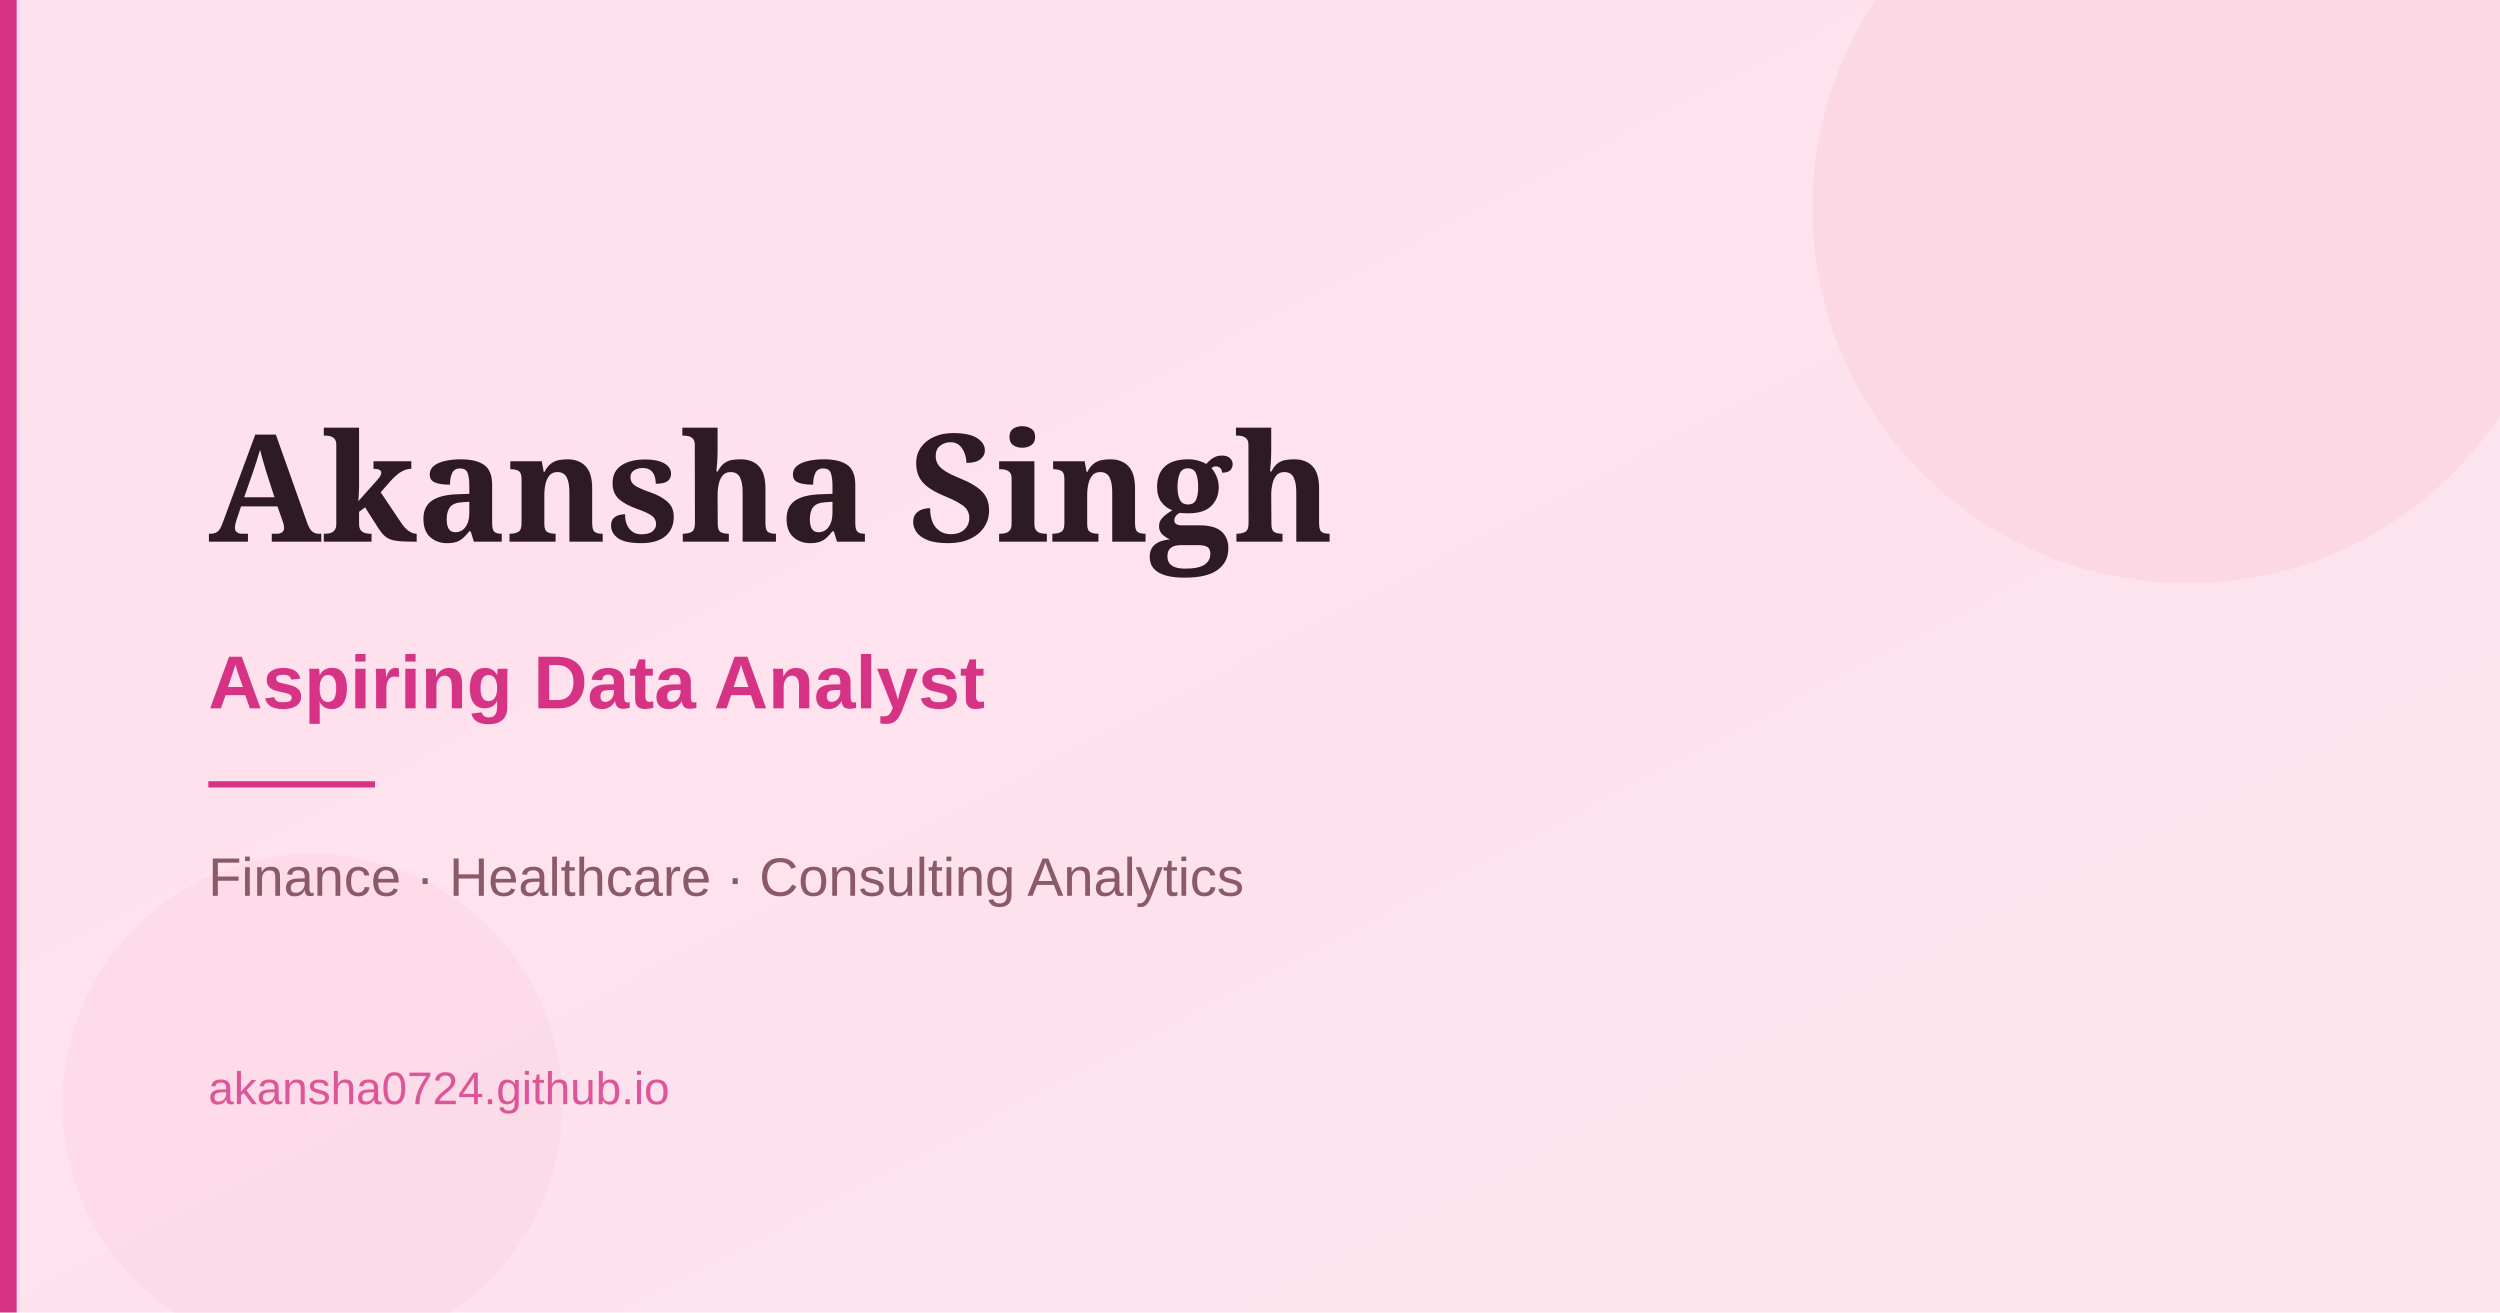
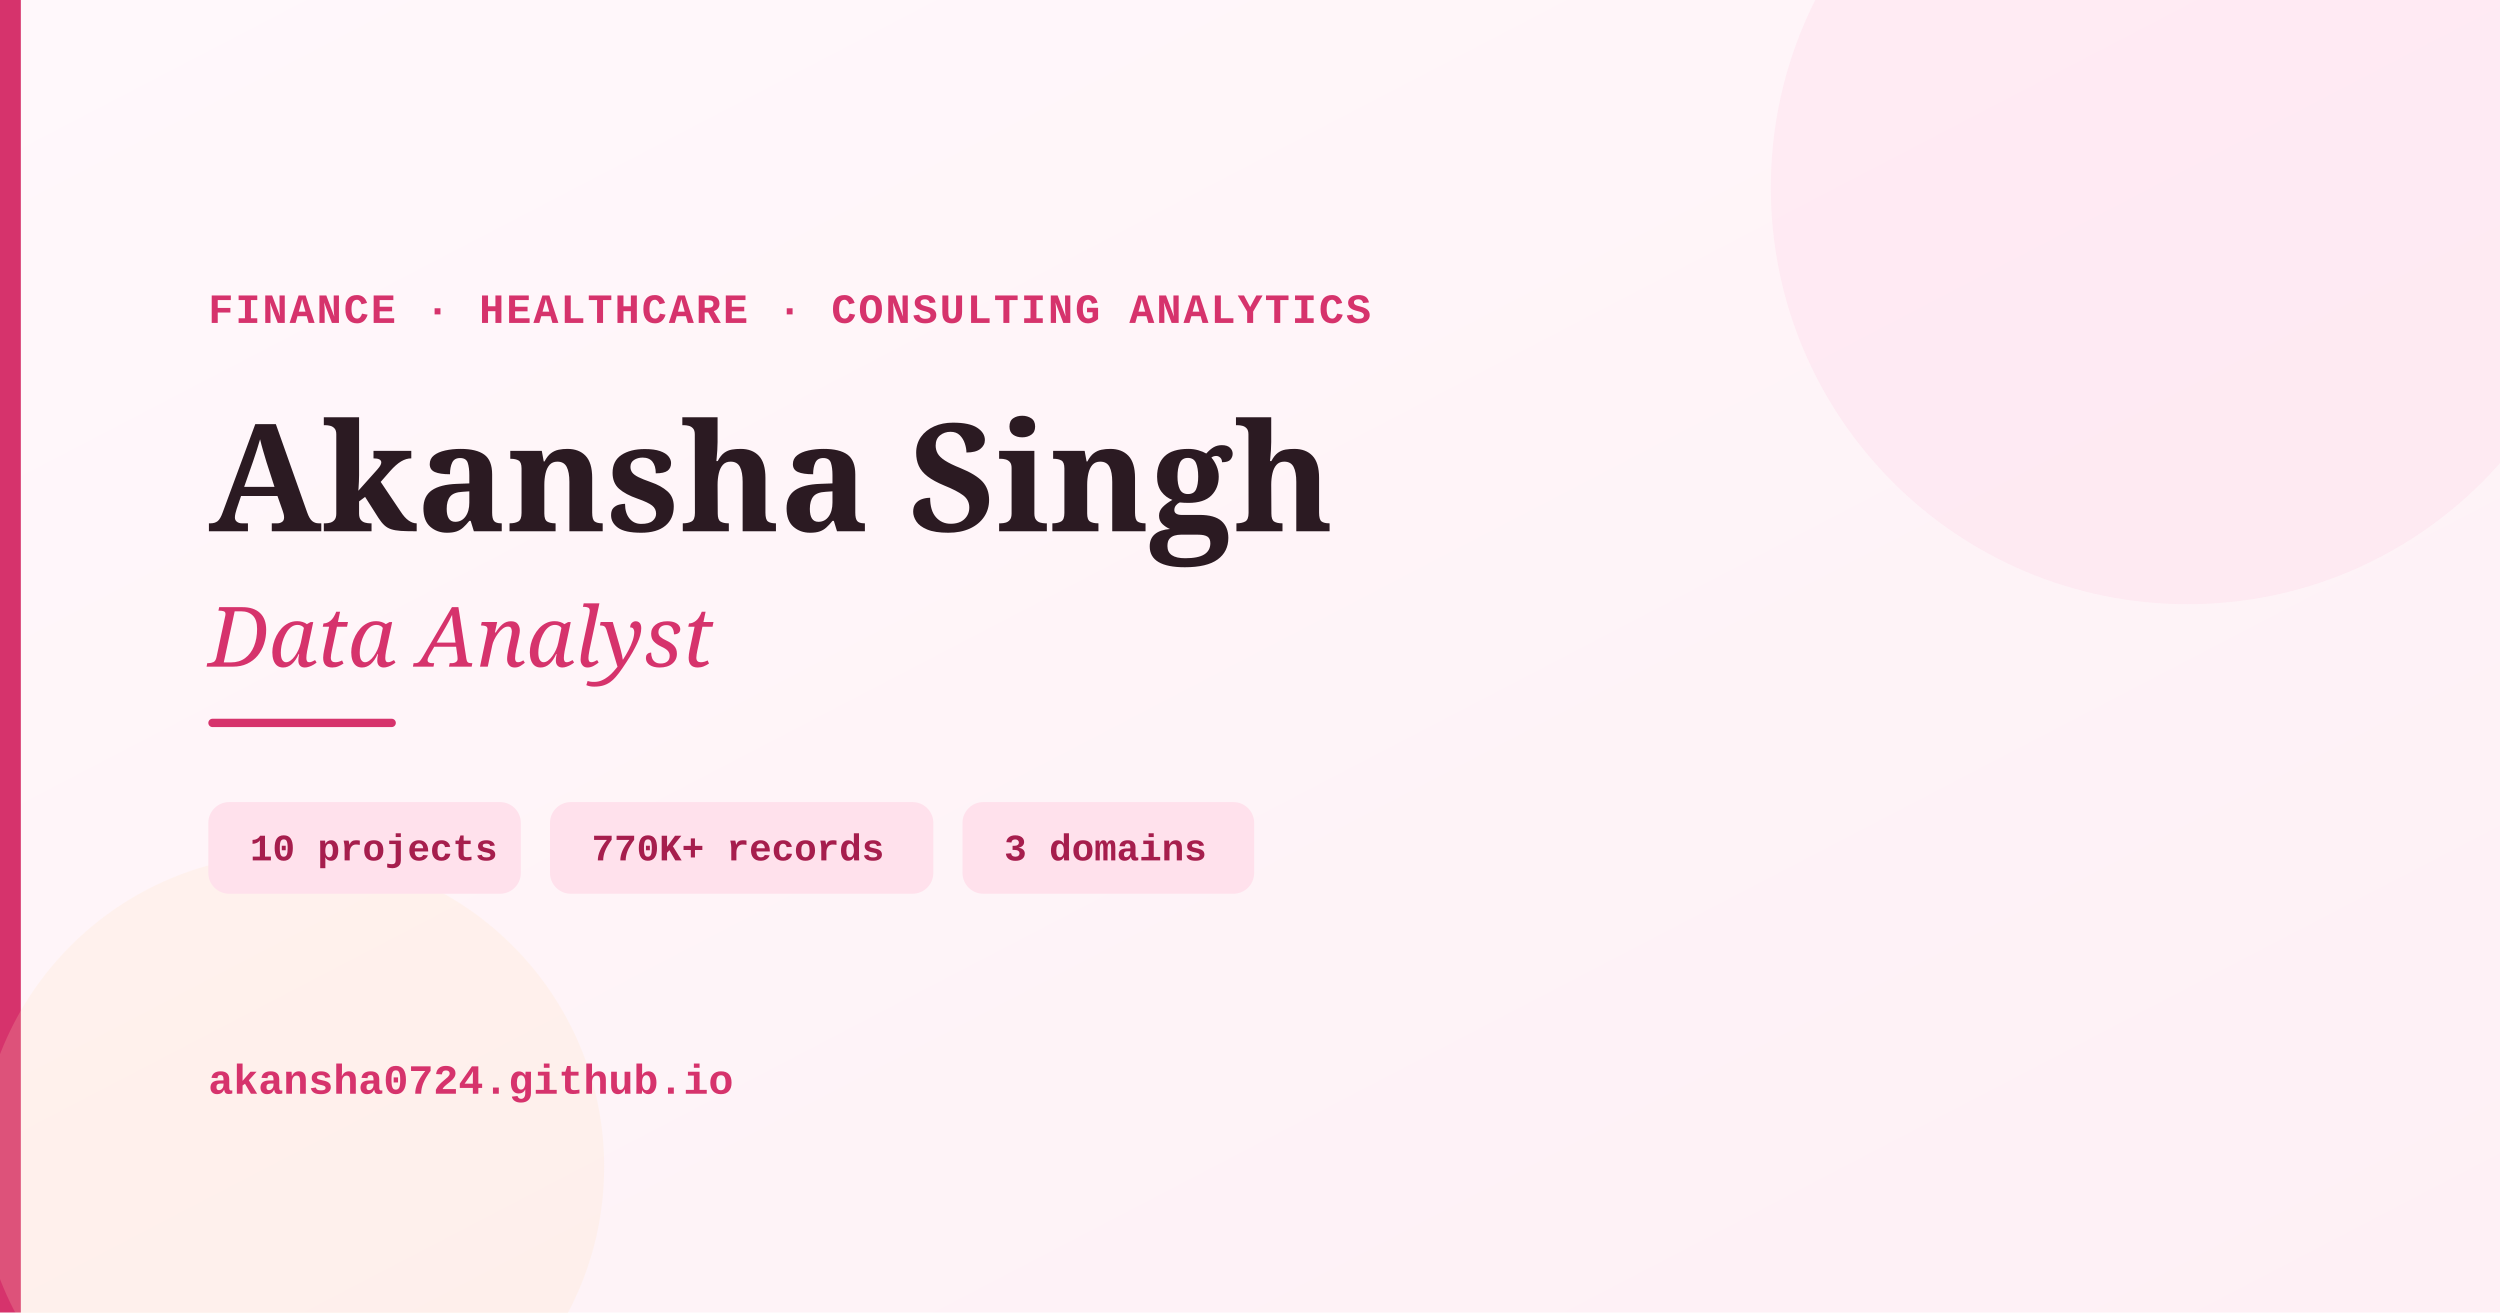
<svg xmlns="http://www.w3.org/2000/svg" width="1200" height="630">
  <defs>
    <linearGradient id="bg" x1="0%" y1="0%" x2="100%" y2="100%">
-       <stop offset="0%" style="stop-color:#ffe0ee" />
-       <stop offset="100%" style="stop-color:#fce4ec" />
+       <stop offset="0%" style="stop-color:#fff8fb" />
+       <stop offset="100%" style="stop-color:#fef0f5" />
    </linearGradient>
  </defs>
  <rect width="1200" height="630" fill="url(#bg)" />
-   <rect x="0" y="0" width="8" height="630" fill="#d63384" />
-   <circle cx="1050" cy="100" r="180" fill="#f9c0d4" opacity="0.3" />
-   <circle cx="150" cy="530" r="120" fill="#f9c0d4" opacity="0.2" />
-   <text x="100" y="260" font-family="Georgia, serif" font-size="72" font-weight="bold" fill="#2d1a22">Akansha Singh</text>
-   <text x="100" y="340" font-family="Arial, sans-serif" font-size="36" fill="#d63384" font-weight="600">Aspiring Data Analyst</text>
-   <rect x="100" y="375" width="80" height="3" fill="#d63384" />
-   <text x="100" y="430" font-family="Arial, sans-serif" font-size="26" fill="#8a5a6a">Finance · Healthcare · Consulting Analytics</text>
-   <text x="100" y="530" font-family="Arial, sans-serif" font-size="22" fill="#d63384" opacity="0.8">akansha0724.github.io</text>
+   <rect x="0" y="0" width="10" height="630" fill="#d6336c" />
+   <circle cx="1050" cy="90" r="200" fill="#ffc7de" opacity="0.22" />
+   <circle cx="140" cy="560" r="150" fill="#ffe0b8" opacity="0.18" />
+   <text x="100" y="155" font-family="'Space Mono', 'Courier New', monospace" font-size="20" font-weight="700" letter-spacing="1" fill="#d6336c">FINANCE · HEALTHCARE · CONSULTING ANALYTICS</text>
+   <text x="100" y="255" font-family="Georgia, 'Fraunces', serif" font-size="72" font-weight="bold" fill="#2b1a22">Akansha Singh</text>
+   <text x="100" y="320" font-family="Georgia, 'Fraunces', serif" font-style="italic" font-size="40" fill="#d6336c">Data Analyst</text>
+   <rect x="100" y="345" width="90" height="4" fill="#d6336c" rx="2" />
+   <rect x="100" y="385" width="150" height="44" rx="10" fill="#ffe1ec" />
+   <text x="120" y="413" font-family="'Space Mono', 'Courier New', monospace" font-size="18" font-weight="700" fill="#a61e4d">10 projects</text>
+   <rect x="264" y="385" width="184" height="44" rx="10" fill="#ffe1ec" />
+   <text x="284" y="413" font-family="'Space Mono', 'Courier New', monospace" font-size="18" font-weight="700" fill="#a61e4d">770K+ records</text>
+   <rect x="462" y="385" width="140" height="44" rx="10" fill="#ffe1ec" />
+   <text x="482" y="413" font-family="'Space Mono', 'Courier New', monospace" font-size="18" font-weight="700" fill="#a61e4d">3 domains</text>
+   <text x="100" y="525" font-family="'Space Mono', 'Courier New', monospace" font-size="20" font-weight="700" fill="#d6336c">akansha0724.github.io</text>
</svg>
